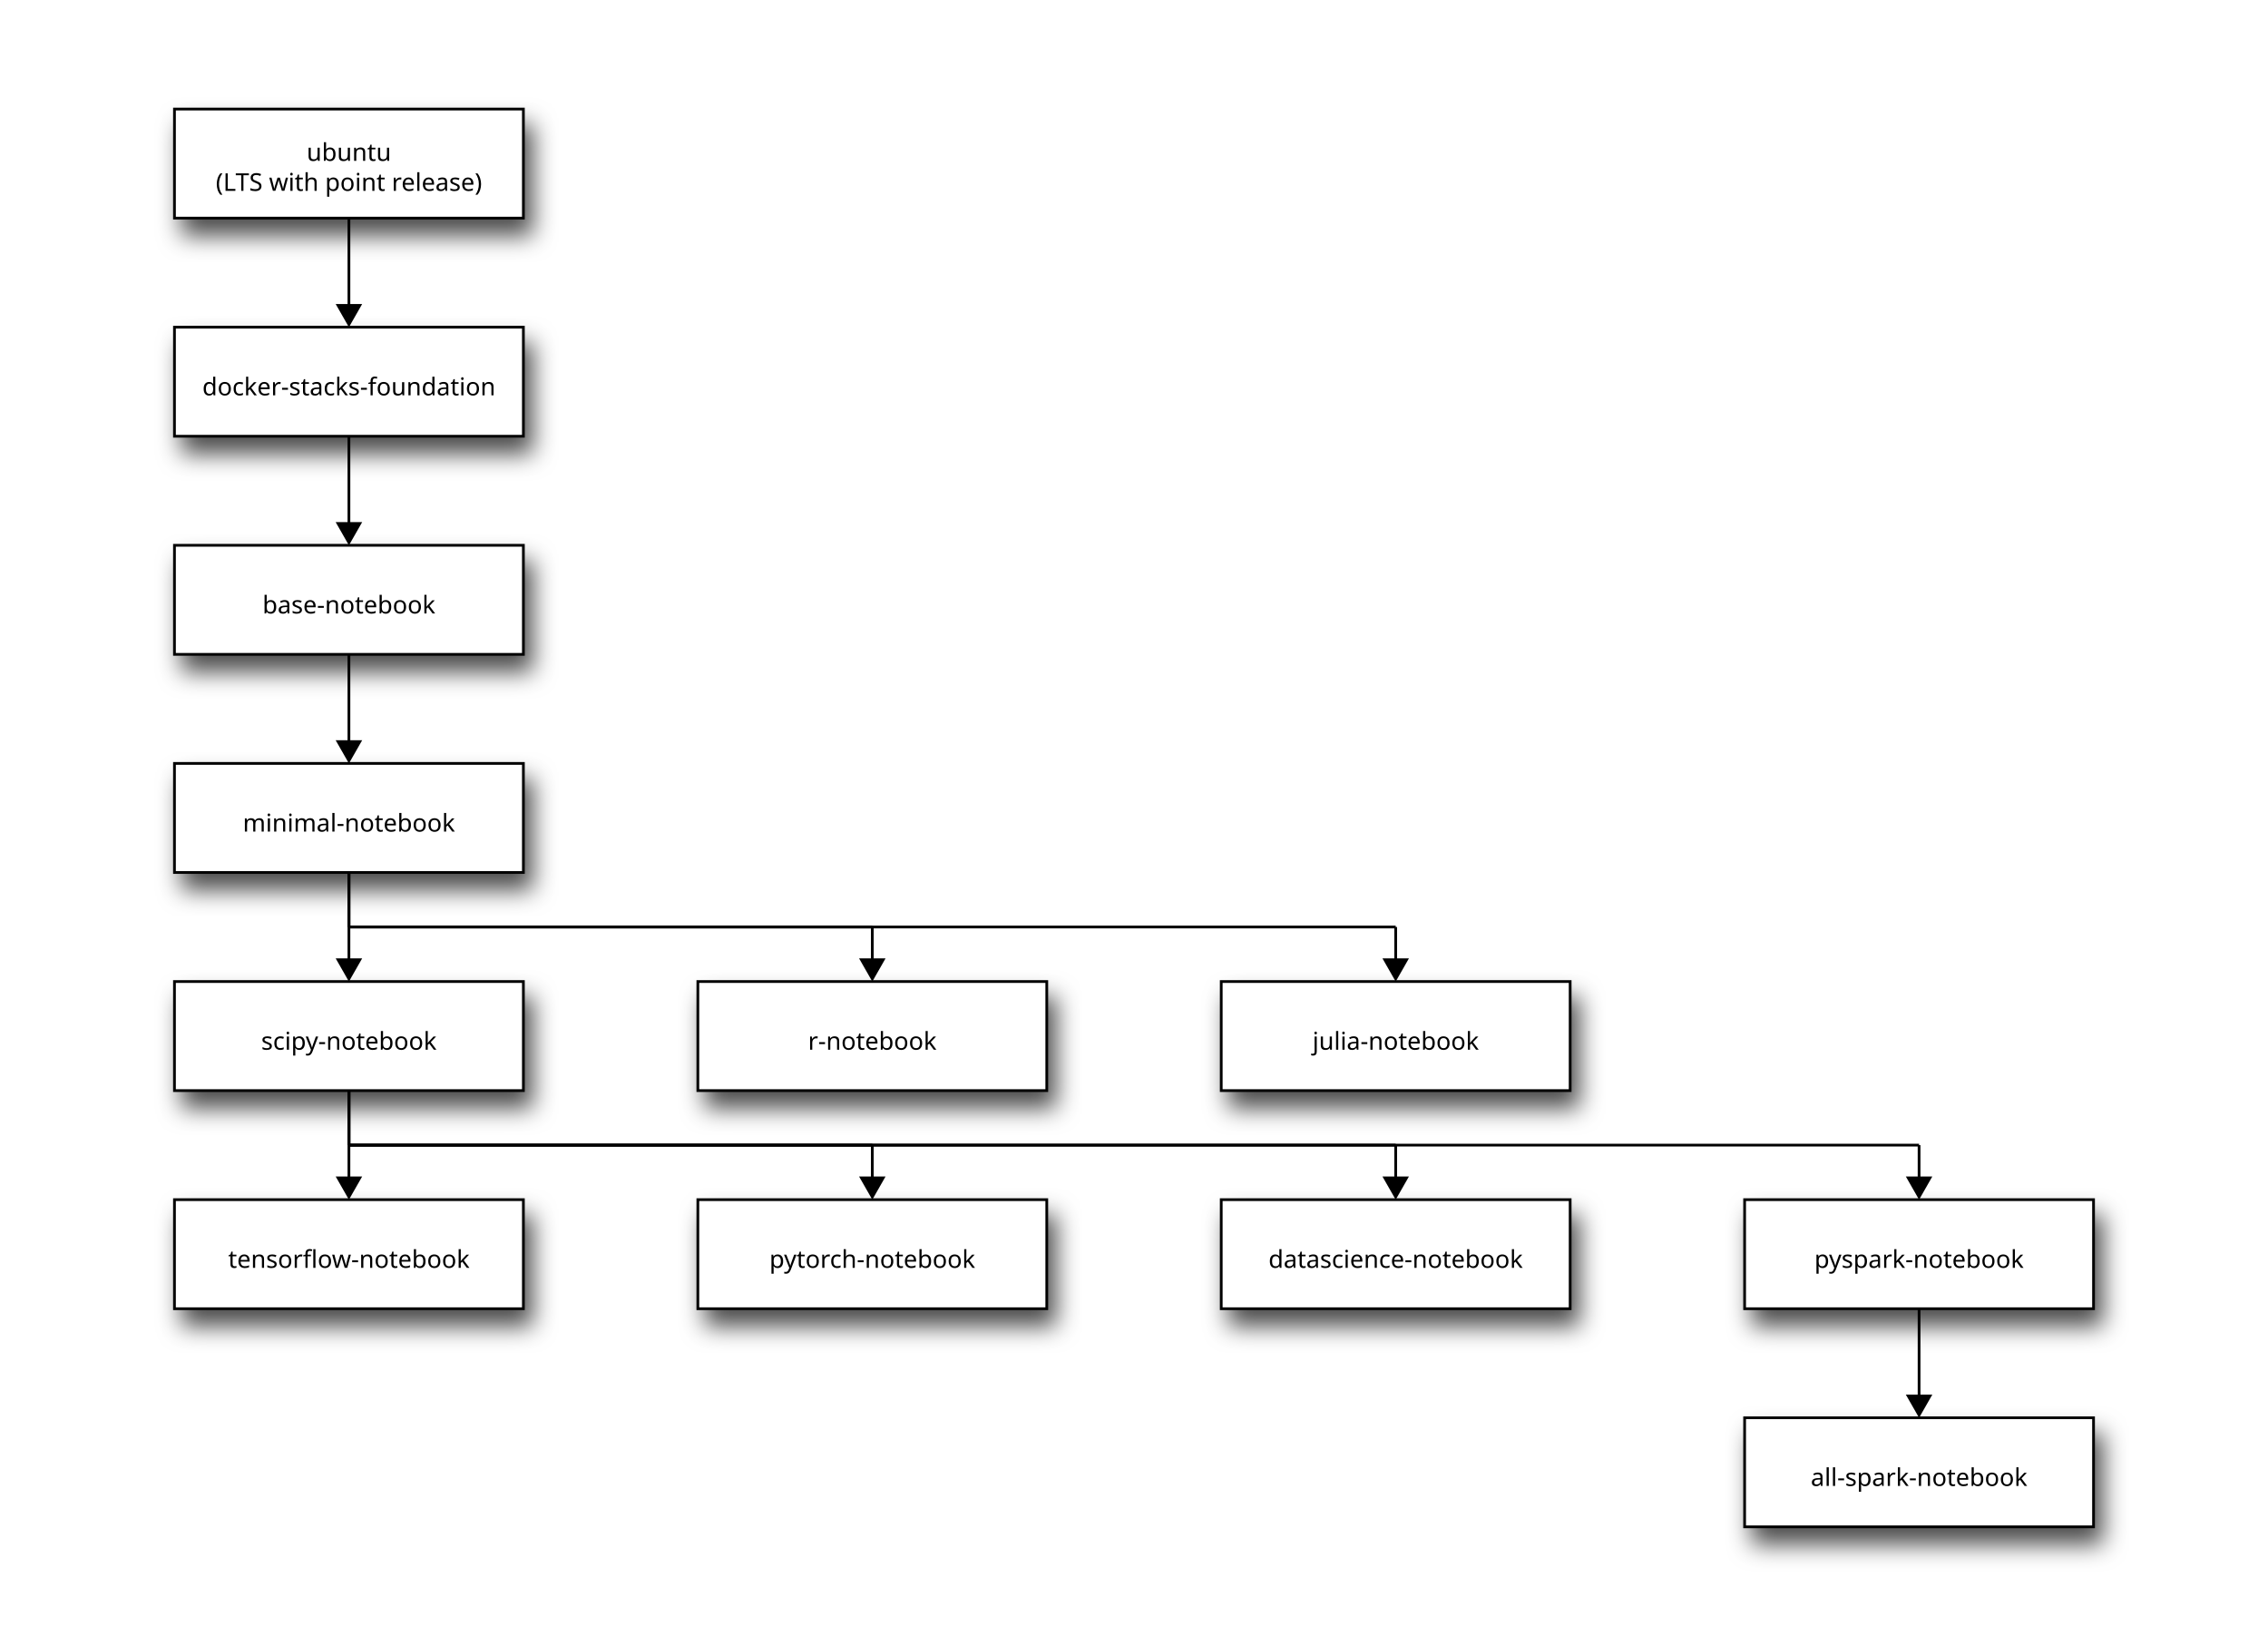
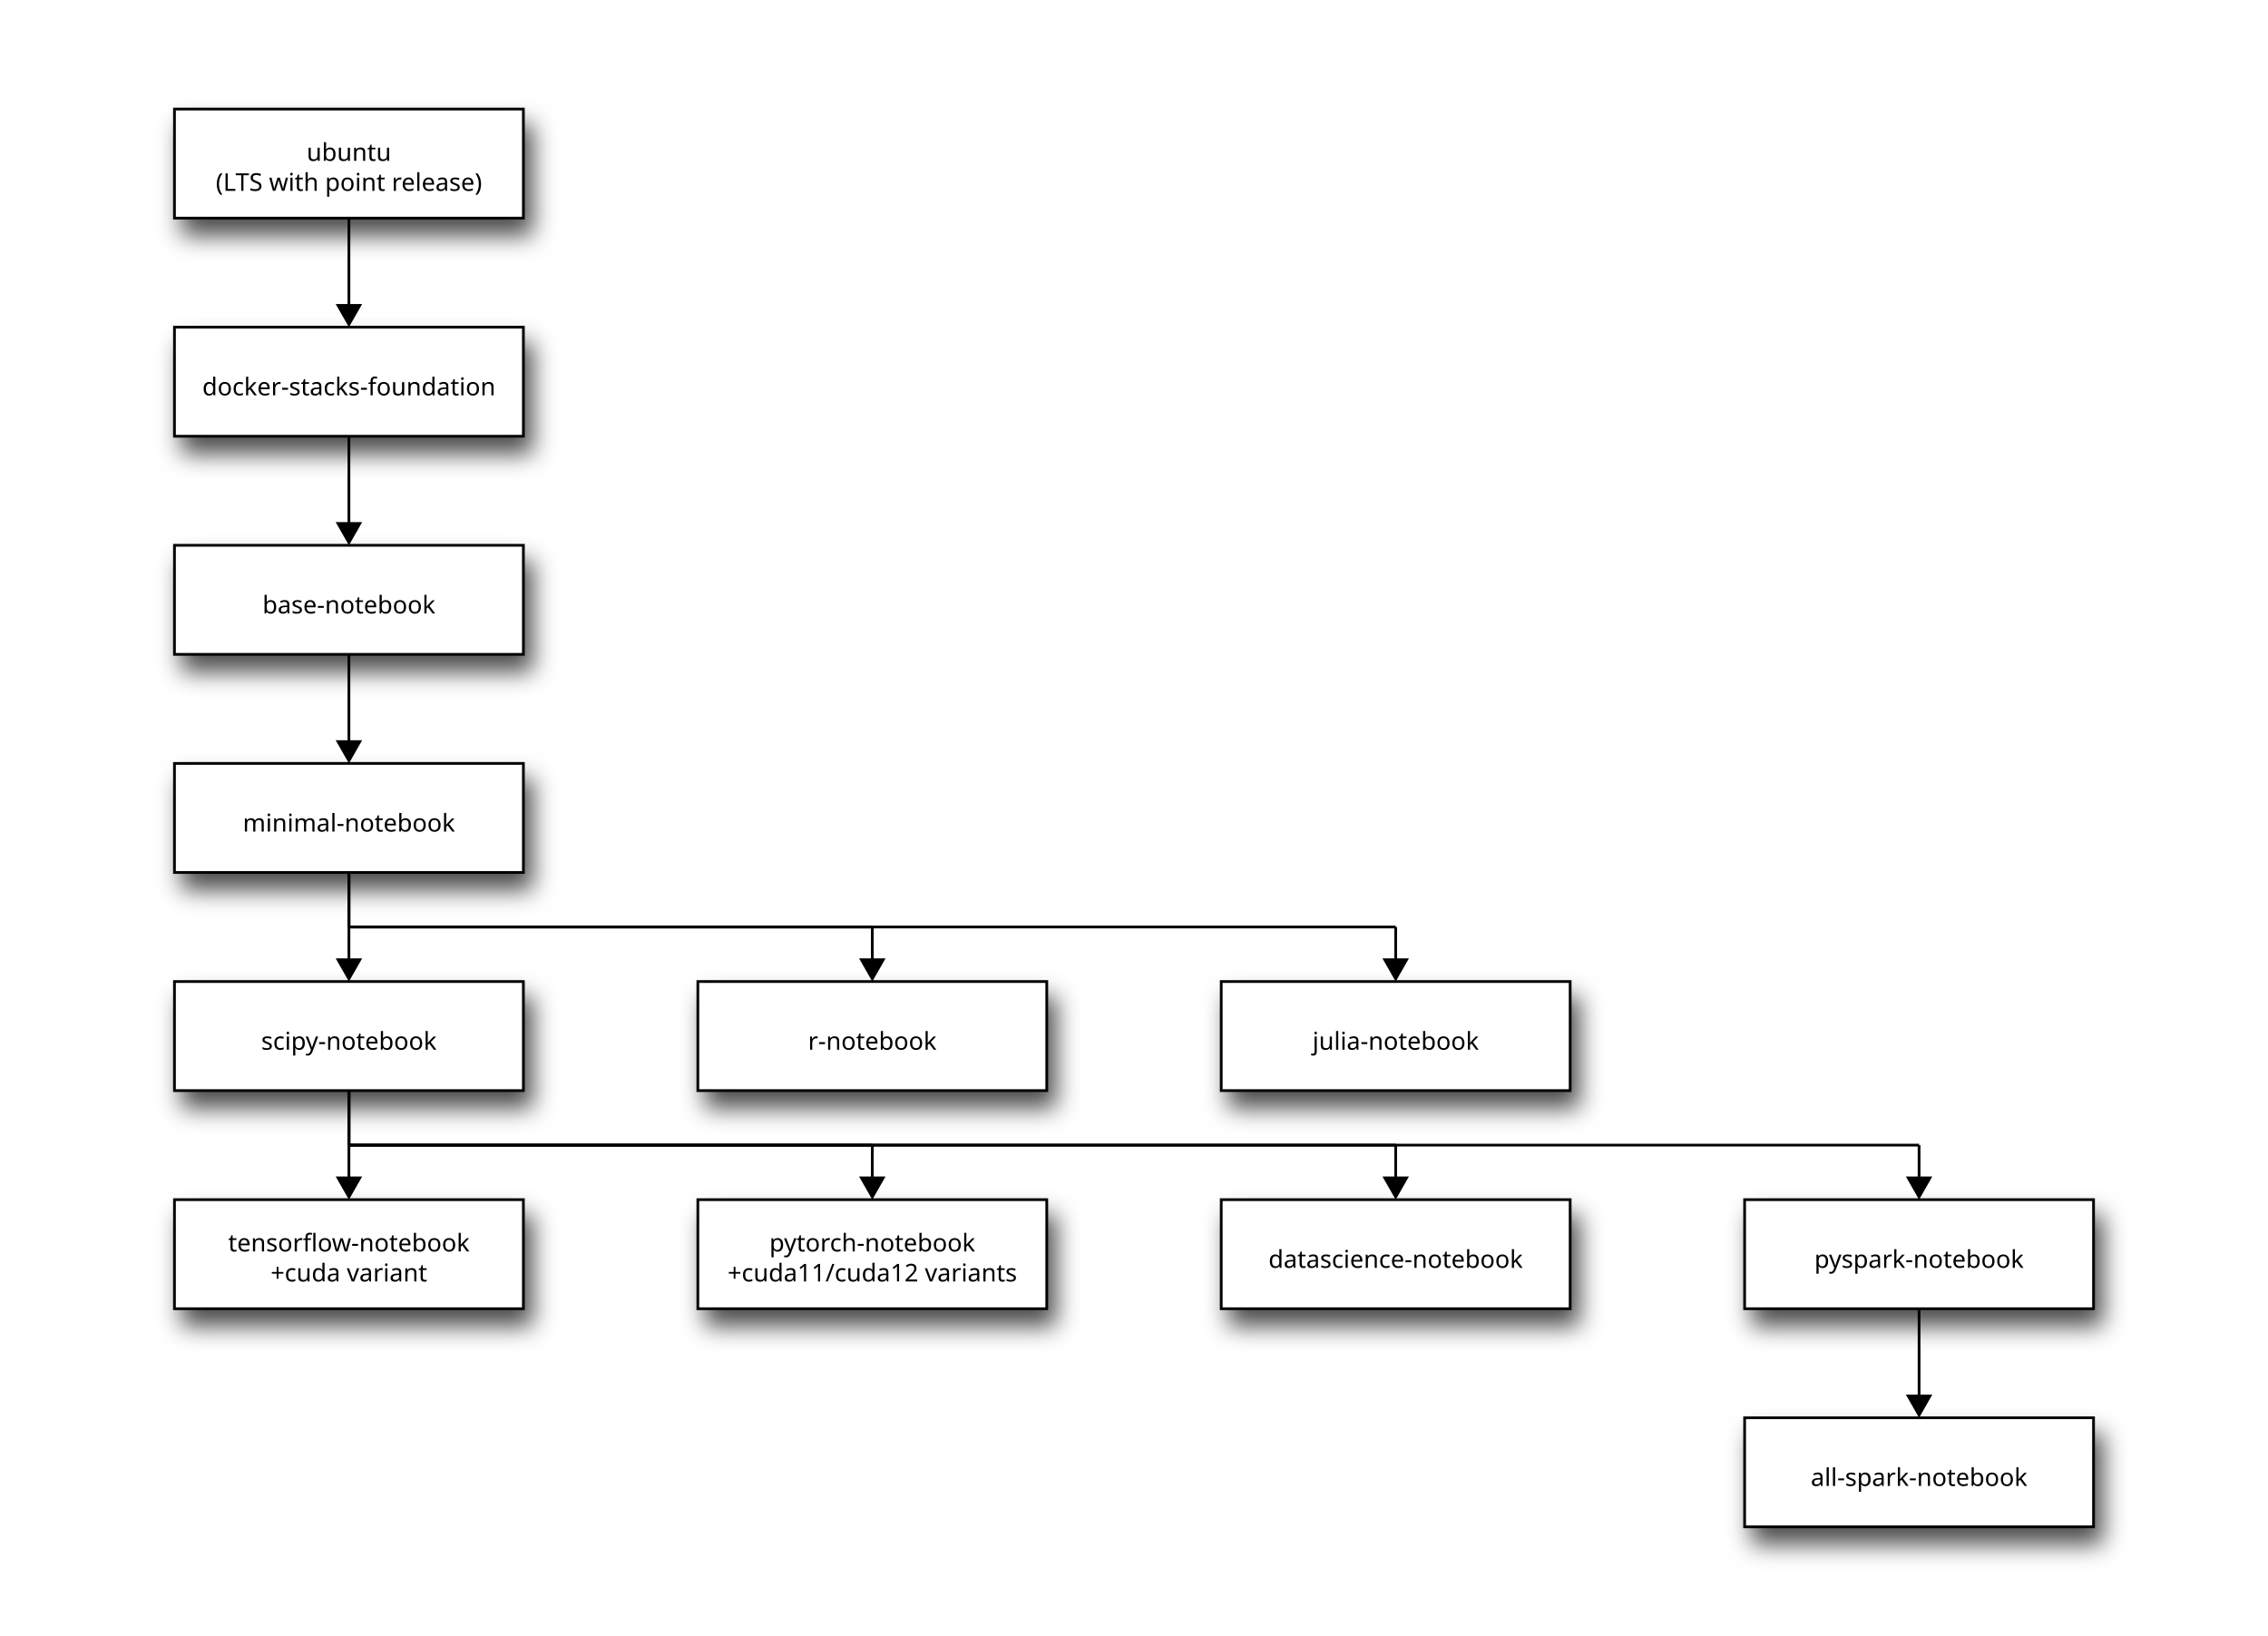
<svg xmlns="http://www.w3.org/2000/svg" viewBox="0 0 832 600">
  <defs id="defs_block">
    <filter height="1.504" id="filter_blur" width="1.157" x="-0.079" y="-0.252">
      <feGaussianBlur id="feGaussianBlur3780" stdDeviation="4.2" />
    </filter>
  </defs>
  <rect fill="rgb(0,0,0)" height="40" stroke="rgb(0,0,0)" style="filter:url(#filter_blur);opacity:0.7;fill-opacity:1" width="128" x="67" y="46" />
  <rect fill="rgb(0,0,0)" height="40" stroke="rgb(0,0,0)" style="filter:url(#filter_blur);opacity:0.7;fill-opacity:1" width="128" x="67" y="126" />
  <rect fill="rgb(0,0,0)" height="40" stroke="rgb(0,0,0)" style="filter:url(#filter_blur);opacity:0.7;fill-opacity:1" width="128" x="67" y="206" />
  <rect fill="rgb(0,0,0)" height="40" stroke="rgb(0,0,0)" style="filter:url(#filter_blur);opacity:0.7;fill-opacity:1" width="128" x="67" y="286" />
  <rect fill="rgb(0,0,0)" height="40" stroke="rgb(0,0,0)" style="filter:url(#filter_blur);opacity:0.7;fill-opacity:1" width="128" x="67" y="366" />
  <rect fill="rgb(0,0,0)" height="40" stroke="rgb(0,0,0)" style="filter:url(#filter_blur);opacity:0.7;fill-opacity:1" width="128" x="259" y="366" />
  <rect fill="rgb(0,0,0)" height="40" stroke="rgb(0,0,0)" style="filter:url(#filter_blur);opacity:0.7;fill-opacity:1" width="128" x="451" y="366" />
  <rect fill="rgb(0,0,0)" height="40" stroke="rgb(0,0,0)" style="filter:url(#filter_blur);opacity:0.7;fill-opacity:1" width="128" x="67" y="446" />
  <rect fill="rgb(0,0,0)" height="40" stroke="rgb(0,0,0)" style="filter:url(#filter_blur);opacity:0.7;fill-opacity:1" width="128" x="259" y="446" />
  <rect fill="rgb(0,0,0)" height="40" stroke="rgb(0,0,0)" style="filter:url(#filter_blur);opacity:0.7;fill-opacity:1" width="128" x="451" y="446" />
  <rect fill="rgb(0,0,0)" height="40" stroke="rgb(0,0,0)" style="filter:url(#filter_blur);opacity:0.7;fill-opacity:1" width="128" x="643" y="446" />
  <rect fill="rgb(0,0,0)" height="40" stroke="rgb(0,0,0)" style="filter:url(#filter_blur);opacity:0.7;fill-opacity:1" width="128" x="643" y="526" />
  <rect fill="rgb(255,255,255)" height="40" stroke="rgb(0,0,0)" width="128" x="64" y="40" />
  <text fill="rgb(0,0,0)" font-family="sans-serif" font-size="9" font-style="normal" font-weight="normal" text-anchor="middle" textLength="30" x="128" y="59">ubuntu</text>
  <text fill="rgb(0,0,0)" font-family="sans-serif" font-size="9" font-style="normal" font-weight="normal" text-anchor="middle" textLength="119" x="128" y="70">(LTS with point release)</text>
  <rect fill="rgb(255,255,255)" height="40" stroke="rgb(0,0,0)" width="128" x="64" y="120" />
  <text fill="rgb(0,0,0)" font-family="sans-serif" font-size="9" font-style="normal" font-weight="normal" text-anchor="middle" textLength="119" x="128" y="145">docker-stacks-foundation</text>
  <rect fill="rgb(255,255,255)" height="40" stroke="rgb(0,0,0)" width="128" x="64" y="200" />
  <text fill="rgb(0,0,0)" font-family="sans-serif" font-size="9" font-style="normal" font-weight="normal" text-anchor="middle" textLength="65" x="128" y="225">base-notebook</text>
  <rect fill="rgb(255,255,255)" height="40" stroke="rgb(0,0,0)" width="128" x="64" y="280" />
  <text fill="rgb(0,0,0)" font-family="sans-serif" font-size="9" font-style="normal" font-weight="normal" text-anchor="middle" textLength="80" x="128" y="305">minimal-notebook</text>
  <rect fill="rgb(255,255,255)" height="40" stroke="rgb(0,0,0)" width="128" x="64" y="360" />
  <text fill="rgb(0,0,0)" font-family="sans-serif" font-size="9" font-style="normal" font-weight="normal" text-anchor="middle" textLength="70" x="128" y="385">scipy-notebook</text>
  <rect fill="rgb(255,255,255)" height="40" stroke="rgb(0,0,0)" width="128" x="256" y="360" />
  <text fill="rgb(0,0,0)" font-family="sans-serif" font-size="9" font-style="normal" font-weight="normal" text-anchor="middle" textLength="50" x="320" y="385">r-notebook</text>
  <rect fill="rgb(255,255,255)" height="40" stroke="rgb(0,0,0)" width="128" x="448" y="360" />
  <text fill="rgb(0,0,0)" font-family="sans-serif" font-size="9" font-style="normal" font-weight="normal" text-anchor="middle" textLength="70" x="512" y="385">julia-notebook</text>
  <rect fill="rgb(255,255,255)" height="40" stroke="rgb(0,0,0)" width="128" x="64" y="440" />
-   <text fill="rgb(0,0,0)" font-family="sans-serif" font-size="9" font-style="normal" font-weight="normal" text-anchor="middle" textLength="95" x="128" y="465">tensorflow-notebook</text>
+   <text fill="rgb(0,0,0)" font-family="sans-serif" font-size="9" font-style="normal" font-weight="normal" text-anchor="middle" textLength="95" x="128" y="459">tensorflow-notebook</text>
+   <text fill="rgb(0,0,0)" font-family="sans-serif" font-size="9" font-style="normal" font-weight="normal" text-anchor="middle" textLength="65" x="128" y="470">+cuda variant</text>
  <rect fill="rgb(255,255,255)" height="40" stroke="rgb(0,0,0)" width="128" x="256" y="440" />
-   <text fill="rgb(0,0,0)" font-family="sans-serif" font-size="9" font-style="normal" font-weight="normal" text-anchor="middle" textLength="80" x="320" y="465">pytorch-notebook</text>
+   <text fill="rgb(0,0,0)" font-family="sans-serif" font-size="9" font-style="normal" font-weight="normal" text-anchor="middle" textLength="80" x="320" y="459">pytorch-notebook</text>
+   <text fill="rgb(0,0,0)" font-family="sans-serif" font-size="9" font-style="normal" font-weight="normal" text-anchor="middle" textLength="114" x="320" y="470">+cuda11/cuda12 variants</text>
  <rect fill="rgb(255,255,255)" height="40" stroke="rgb(0,0,0)" width="128" x="448" y="440" />
  <text fill="rgb(0,0,0)" font-family="sans-serif" font-size="9" font-style="normal" font-weight="normal" text-anchor="middle" textLength="100" x="512" y="465">datascience-notebook</text>
  <rect fill="rgb(255,255,255)" height="40" stroke="rgb(0,0,0)" width="128" x="640" y="440" />
  <text fill="rgb(0,0,0)" font-family="sans-serif" font-size="9" font-style="normal" font-weight="normal" text-anchor="middle" textLength="80" x="704" y="465">pyspark-notebook</text>
  <rect fill="rgb(255,255,255)" height="40" stroke="rgb(0,0,0)" width="128" x="640" y="520" />
  <text fill="rgb(0,0,0)" font-family="sans-serif" font-size="9" font-style="normal" font-weight="normal" text-anchor="middle" textLength="90" x="704" y="545">all-spark-notebook</text>
  <path d="M 128 80 L 128 112" fill="none" stroke="rgb(0,0,0)" />
  <polygon fill="rgb(0,0,0)" points="128,119 124,112 132,112 128,119" stroke="rgb(0,0,0)" />
  <path d="M 128 160 L 128 192" fill="none" stroke="rgb(0,0,0)" />
  <polygon fill="rgb(0,0,0)" points="128,199 124,192 132,192 128,199" stroke="rgb(0,0,0)" />
  <path d="M 128 240 L 128 272" fill="none" stroke="rgb(0,0,0)" />
  <polygon fill="rgb(0,0,0)" points="128,279 124,272 132,272 128,279" stroke="rgb(0,0,0)" />
+   <path d="M 128 320 L 128 352" fill="none" stroke="rgb(0,0,0)" />
+   <polygon fill="rgb(0,0,0)" points="128,359 124,352 132,352 128,359" stroke="rgb(0,0,0)" />
  <path d="M 128 320 L 128 340" fill="none" stroke="rgb(0,0,0)" />
  <path d="M 128 340 L 320 340" fill="none" stroke="rgb(0,0,0)" />
  <path d="M 320 340 L 320 352" fill="none" stroke="rgb(0,0,0)" />
  <polygon fill="rgb(0,0,0)" points="320,359 316,352 324,352 320,359" stroke="rgb(0,0,0)" />
-   <path d="M 128 320 L 128 352" fill="none" stroke="rgb(0,0,0)" />
-   <polygon fill="rgb(0,0,0)" points="128,359 124,352 132,352 128,359" stroke="rgb(0,0,0)" />
  <path d="M 128 320 L 128 340" fill="none" stroke="rgb(0,0,0)" />
  <path d="M 128 340 L 512 340" fill="none" stroke="rgb(0,0,0)" />
  <path d="M 512 340 L 512 352" fill="none" stroke="rgb(0,0,0)" />
  <polygon fill="rgb(0,0,0)" points="512,359 508,352 516,352 512,359" stroke="rgb(0,0,0)" />
-   <path d="M 128 400 L 128 432" fill="none" stroke="rgb(0,0,0)" />
-   <polygon fill="rgb(0,0,0)" points="128,439 124,432 132,432 128,439" stroke="rgb(0,0,0)" />
+   <path d="M 128 400 L 128 420" fill="none" stroke="rgb(0,0,0)" />
+   <path d="M 128 420 L 320 420" fill="none" stroke="rgb(0,0,0)" />
+   <path d="M 320 420 L 320 432" fill="none" stroke="rgb(0,0,0)" />
+   <polygon fill="rgb(0,0,0)" points="320,439 316,432 324,432 320,439" stroke="rgb(0,0,0)" />
  <path d="M 128 400 L 128 420" fill="none" stroke="rgb(0,0,0)" />
  <path d="M 128 420 L 704 420" fill="none" stroke="rgb(0,0,0)" />
  <path d="M 704 420 L 704 432" fill="none" stroke="rgb(0,0,0)" />
  <polygon fill="rgb(0,0,0)" points="704,439 700,432 708,432 704,439" stroke="rgb(0,0,0)" />
+   <path d="M 128 400 L 128 432" fill="none" stroke="rgb(0,0,0)" />
+   <polygon fill="rgb(0,0,0)" points="128,439 124,432 132,432 128,439" stroke="rgb(0,0,0)" />
  <path d="M 128 400 L 128 420" fill="none" stroke="rgb(0,0,0)" />
  <path d="M 128 420 L 512 420" fill="none" stroke="rgb(0,0,0)" />
  <path d="M 512 420 L 512 432" fill="none" stroke="rgb(0,0,0)" />
  <polygon fill="rgb(0,0,0)" points="512,439 508,432 516,432 512,439" stroke="rgb(0,0,0)" />
-   <path d="M 128 400 L 128 420" fill="none" stroke="rgb(0,0,0)" />
-   <path d="M 128 420 L 320 420" fill="none" stroke="rgb(0,0,0)" />
-   <path d="M 320 420 L 320 432" fill="none" stroke="rgb(0,0,0)" />
-   <polygon fill="rgb(0,0,0)" points="320,439 316,432 324,432 320,439" stroke="rgb(0,0,0)" />
  <path d="M 704 480 L 704 512" fill="none" stroke="rgb(0,0,0)" />
  <polygon fill="rgb(0,0,0)" points="704,519 700,512 708,512 704,519" stroke="rgb(0,0,0)" />
</svg>
